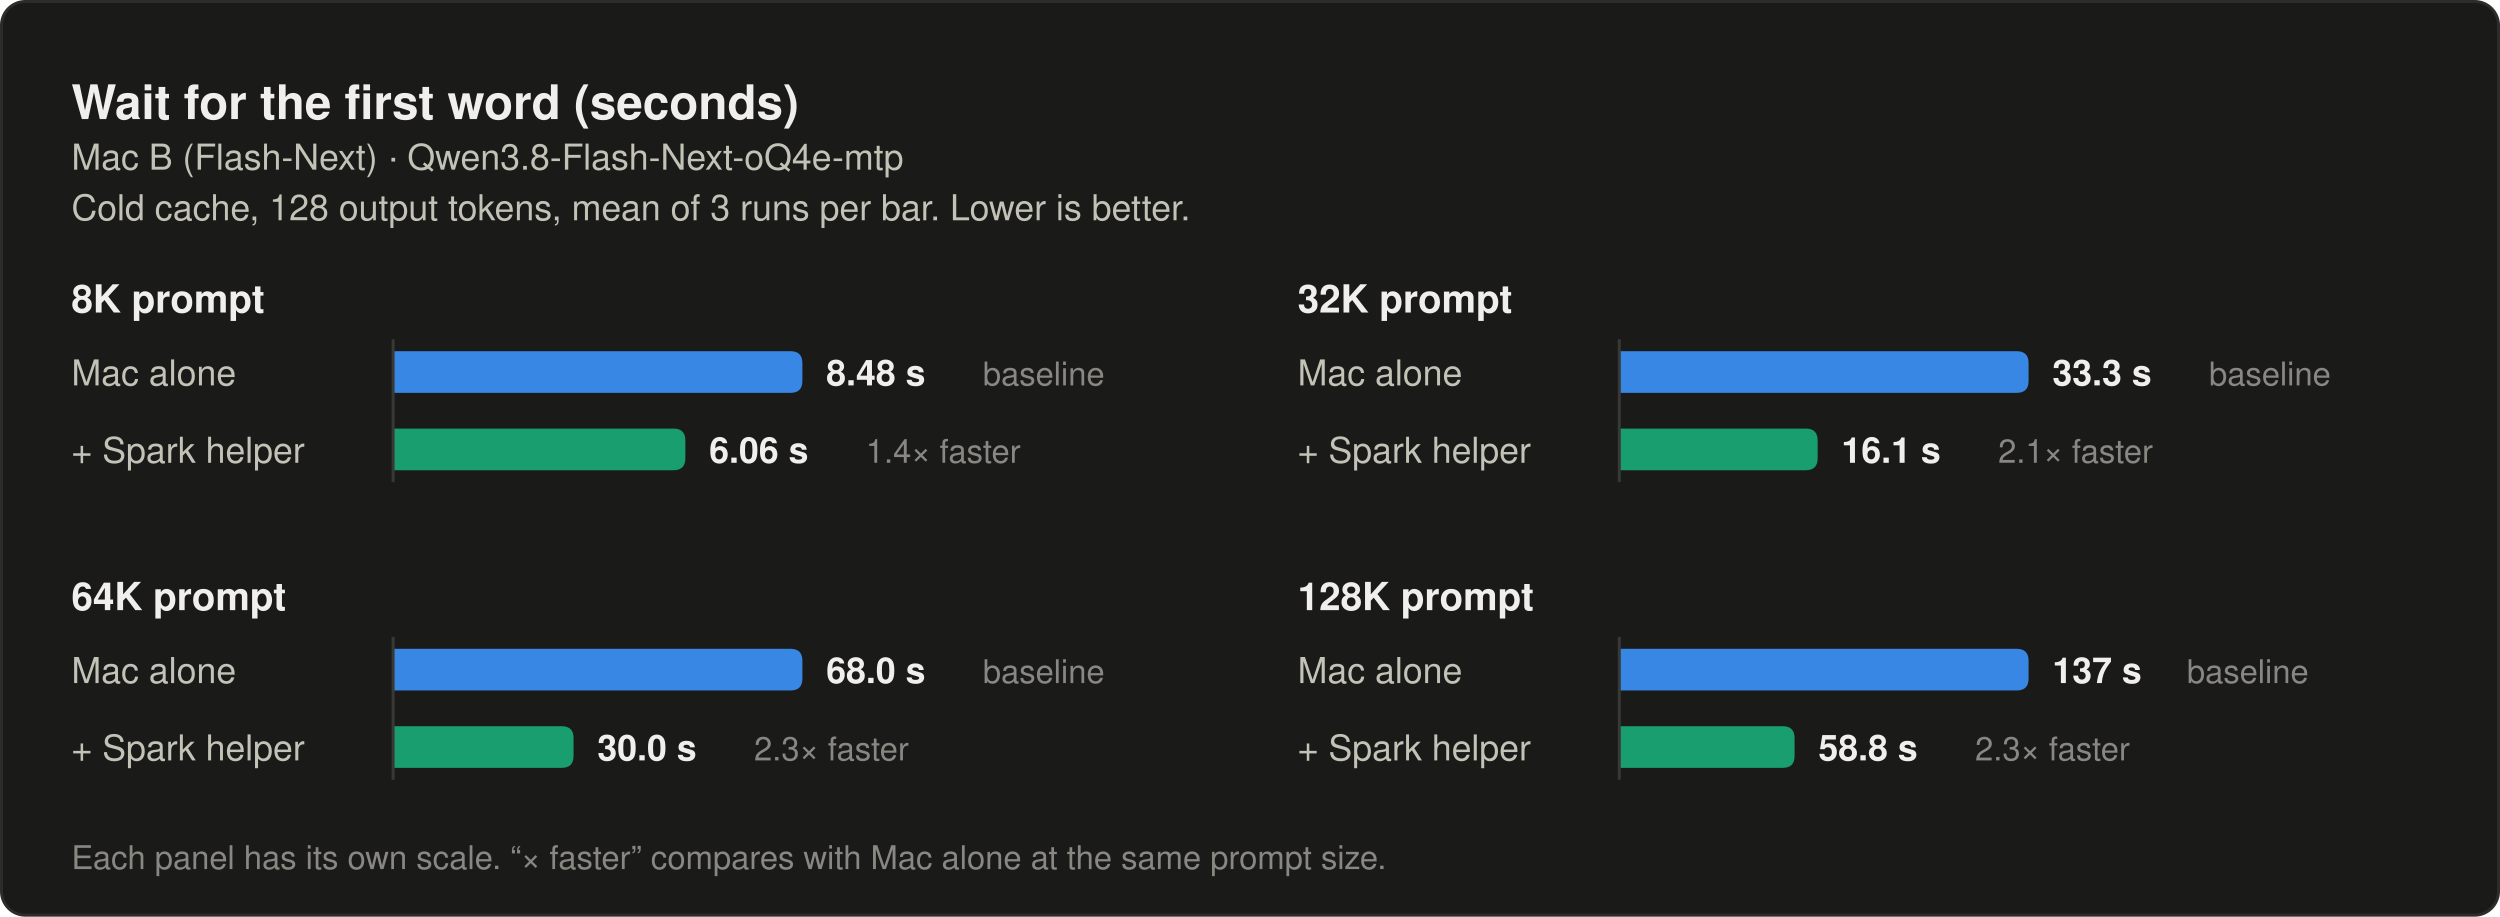
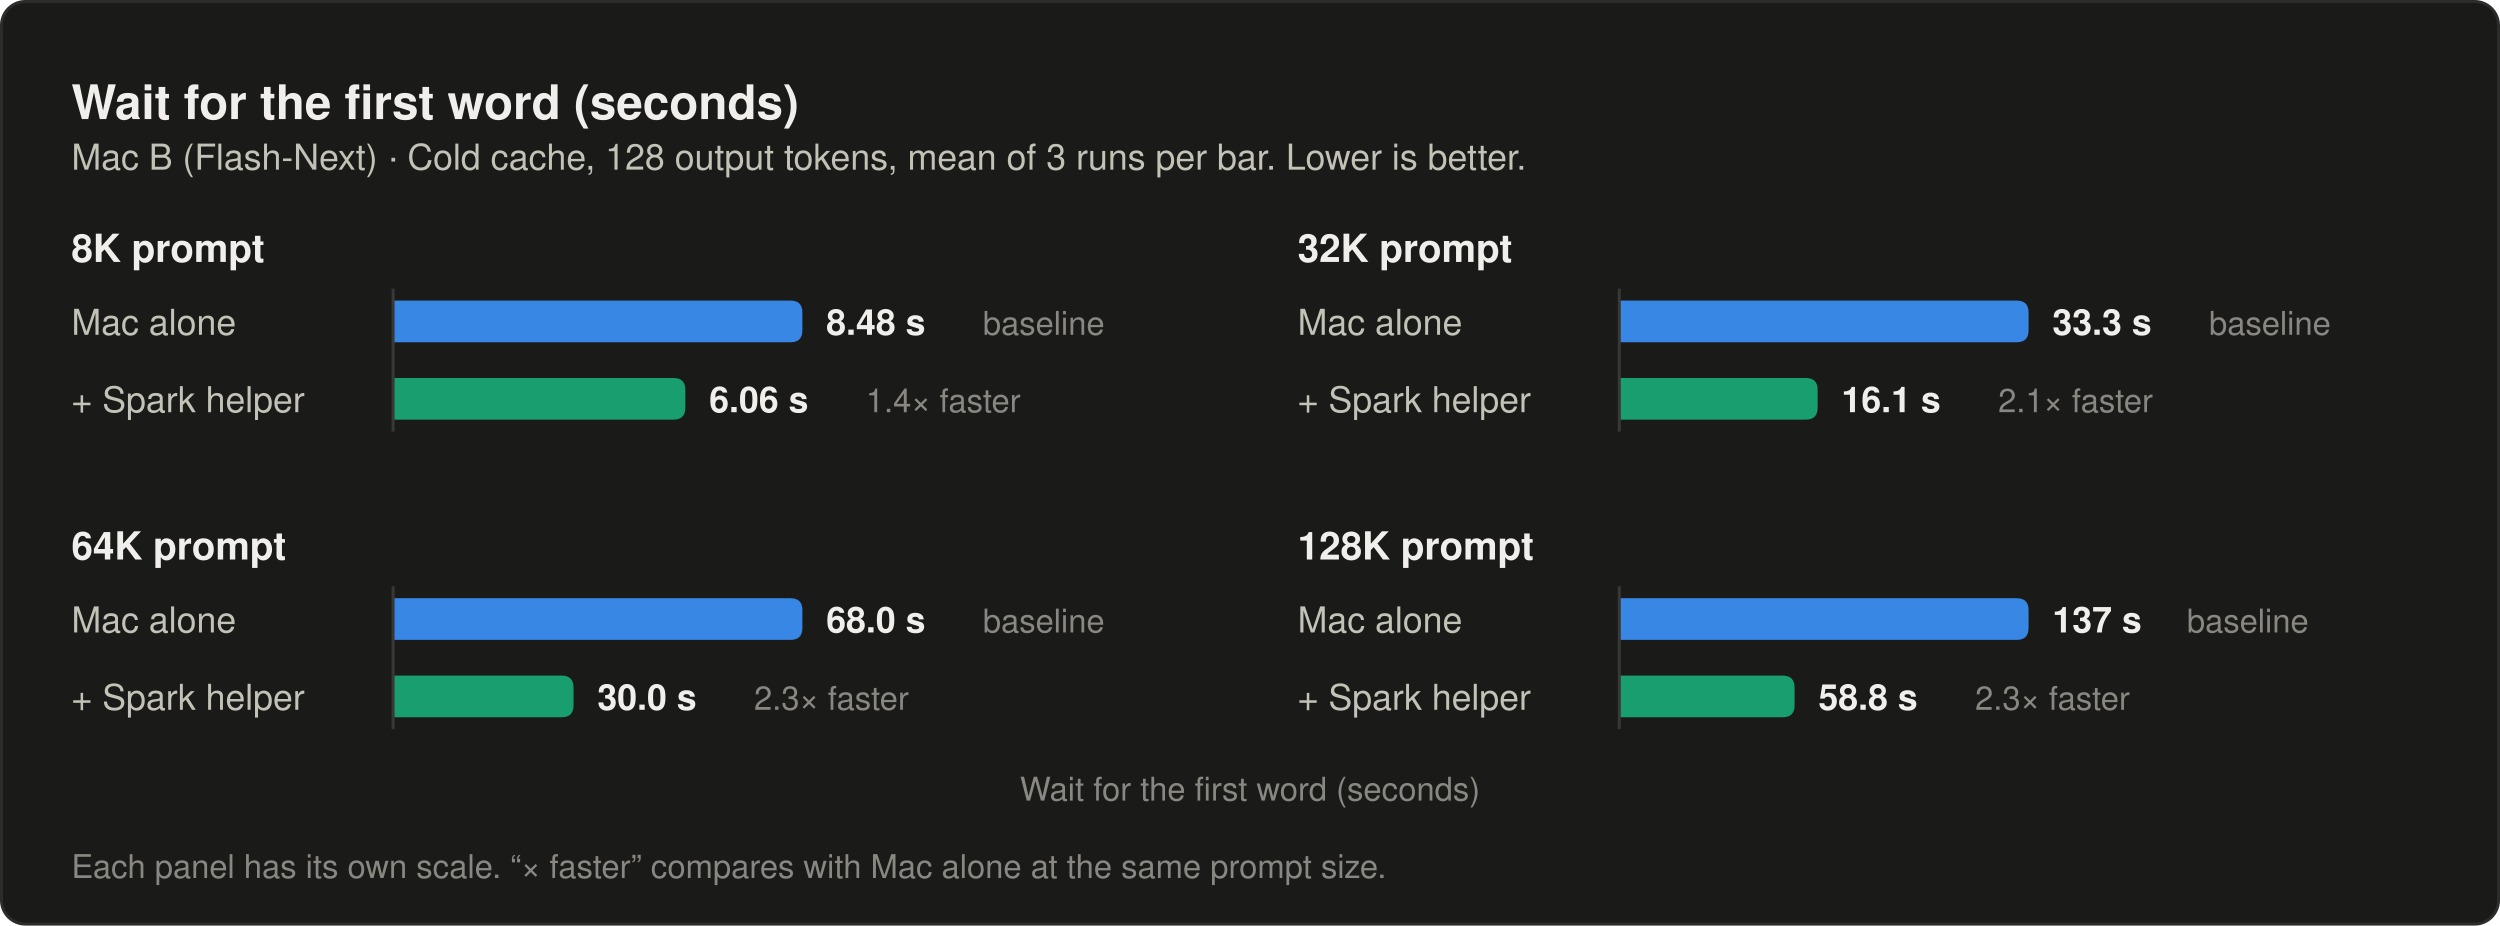
- <svg xmlns="http://www.w3.org/2000/svg" width="840" height="308" viewBox="0 0 840 308" role="img" aria-label="Wait for the first word (seconds) Mac B (Flash-Next) · Qwen3.8-Flash-Next-oQ4e-mtp Cold cache, 128 output tokens, mean of 3 runs per bar. Lower is better." font-family="system-ui, -apple-system, 'Segoe UI', Helvetica, Arial, sans-serif">
-   <rect x="0.5" y="0.5" width="839" height="307" fill="#1a1a19" rx="8" stroke="#2c2c2a" stroke-width="1" />
+ <svg xmlns="http://www.w3.org/2000/svg" width="840" height="311" viewBox="0 0 840 311" role="img" aria-label="Wait for the first word (seconds) Mac B (Flash-Next) · Cold cache, 128 output tokens, mean of 3 runs per bar. Lower is better." font-family="system-ui, -apple-system, 'Segoe UI', Helvetica, Arial, sans-serif">
+   <rect x="0.5" y="0.5" width="839" height="310" fill="#1a1a19" rx="8" stroke="#2c2c2a" stroke-width="1" />
  <text x="24" y="40" font-size="16" fill="#f0efec" font-weight="600">Wait for the first word (seconds)</text>
-   <text x="24" y="57" font-size="12" fill="#c3c2b7">Mac B (Flash-Next) · Qwen3.8-Flash-Next-oQ4e-mtp</text>
-   <text x="24" y="74" font-size="12" fill="#c3c2b7">Cold cache, 128 output tokens, mean of 3 runs per bar. Lower is better.</text>
-   <text x="24" y="105" font-size="13" fill="#f0efec" font-weight="600">8K prompt</text>
-   <text x="24" y="129.5" font-size="12" fill="#c3c2b7">Mac alone</text>
-   <path d="M132.08,118 H265.6 Q269.6,118 269.6,122 V128 Q269.6,132 265.6,132 H132.08 Z" fill="#3987e5" />
-   <text x="277.6" y="129.5" font-size="12" fill="#f0efec" font-weight="600">8.48 s</text>
-   <text x="330.24" y="129.5" font-size="11" fill="#898781">baseline</text>
-   <text x="24" y="155.5" font-size="12" fill="#c3c2b7">+ Spark helper</text>
-   <path d="M132.08,144 H226.28 Q230.28,144 230.28,148 V154 Q230.28,158 226.28,158 H132.08 Z" fill="#199e70" />
-   <text x="238.28" y="155.5" font-size="12" fill="#f0efec" font-weight="600">6.06 s</text>
-   <text x="290.92" y="155.5" font-size="11" fill="#898781">1.4× faster</text>
-   <line x1="132.08" y1="114" x2="132.08" y2="162" stroke="#383835" stroke-width="1" />
-   <text x="436" y="105" font-size="13" fill="#f0efec" font-weight="600">32K prompt</text>
-   <text x="436" y="129.5" font-size="12" fill="#c3c2b7">Mac alone</text>
-   <path d="M544.08,118 H677.6 Q681.6,118 681.6,122 V128 Q681.6,132 677.6,132 H544.08 Z" fill="#3987e5" />
-   <text x="689.6" y="129.5" font-size="12" fill="#f0efec" font-weight="600">33.3 s</text>
-   <text x="742.24" y="129.5" font-size="11" fill="#898781">baseline</text>
-   <text x="436" y="155.5" font-size="12" fill="#c3c2b7">+ Spark helper</text>
-   <path d="M544.08,144 H606.73 Q610.73,144 610.73,148 V154 Q610.73,158 606.73,158 H544.08 Z" fill="#199e70" />
-   <text x="618.73" y="155.5" font-size="12" fill="#f0efec" font-weight="600">16.1 s</text>
-   <text x="671.37" y="155.5" font-size="11" fill="#898781">2.1× faster</text>
-   <line x1="544.08" y1="114" x2="544.08" y2="162" stroke="#383835" stroke-width="1" />
-   <text x="24" y="205" font-size="13" fill="#f0efec" font-weight="600">64K prompt</text>
-   <text x="24" y="229.5" font-size="12" fill="#c3c2b7">Mac alone</text>
-   <path d="M132.08,218 H265.6 Q269.6,218 269.6,222 V228 Q269.6,232 265.6,232 H132.08 Z" fill="#3987e5" />
-   <text x="277.6" y="229.5" font-size="12" fill="#f0efec" font-weight="600">68.0 s</text>
-   <text x="330.24" y="229.5" font-size="11" fill="#898781">baseline</text>
-   <text x="24" y="255.5" font-size="12" fill="#c3c2b7">+ Spark helper</text>
-   <path d="M132.08,244 H188.71 Q192.71,244 192.71,248 V254 Q192.71,258 188.71,258 H132.08 Z" fill="#199e70" />
-   <text x="200.71" y="255.5" font-size="12" fill="#f0efec" font-weight="600">30.0 s</text>
-   <text x="253.35" y="255.5" font-size="11" fill="#898781">2.3× faster</text>
-   <line x1="132.08" y1="214" x2="132.08" y2="262" stroke="#383835" stroke-width="1" />
-   <text x="436" y="205" font-size="13" fill="#f0efec" font-weight="600">128K prompt</text>
-   <text x="436" y="229.5" font-size="12" fill="#c3c2b7">Mac alone</text>
-   <path d="M544.08,218 H677.6 Q681.6,218 681.6,222 V228 Q681.6,232 677.6,232 H544.08 Z" fill="#3987e5" />
-   <text x="689.6" y="229.5" font-size="12" fill="#f0efec" font-weight="600">137 s</text>
-   <text x="734.8" y="229.5" font-size="11" fill="#898781">baseline</text>
-   <text x="436" y="255.5" font-size="12" fill="#c3c2b7">+ Spark helper</text>
-   <path d="M544.08,244 H598.98 Q602.98,244 602.98,248 V254 Q602.98,258 598.98,258 H544.08 Z" fill="#199e70" />
-   <text x="610.98" y="255.5" font-size="12" fill="#f0efec" font-weight="600">58.8 s</text>
-   <text x="663.62" y="255.5" font-size="11" fill="#898781">2.3× faster</text>
-   <line x1="544.08" y1="214" x2="544.08" y2="262" stroke="#383835" stroke-width="1" />
-   <text x="24" y="292" font-size="11" fill="#898781">Each panel has its own scale. “× faster” compares with Mac alone at the same prompt size.</text>
+   <text x="24" y="57" font-size="12" fill="#c3c2b7">Mac B (Flash-Next) · Cold cache, 128 output tokens, mean of 3 runs per bar. Lower is better.</text>
+   <text x="24" y="88" font-size="13" fill="#f0efec" font-weight="600">8K prompt</text>
+   <text x="24" y="112.5" font-size="12" fill="#c3c2b7">Mac alone</text>
+   <path d="M132.08,101 H265.6 Q269.6,101 269.6,105 V111 Q269.6,115 265.6,115 H132.08 Z" fill="#3987e5" />
+   <text x="277.6" y="112.5" font-size="12" fill="#f0efec" font-weight="600">8.48 s</text>
+   <text x="330.24" y="112.5" font-size="11" fill="#898781">baseline</text>
+   <text x="24" y="138.5" font-size="12" fill="#c3c2b7">+ Spark helper</text>
+   <path d="M132.08,127 H226.28 Q230.28,127 230.28,131 V137 Q230.28,141 226.28,141 H132.08 Z" fill="#199e70" />
+   <text x="238.28" y="138.5" font-size="12" fill="#f0efec" font-weight="600">6.06 s</text>
+   <text x="290.92" y="138.5" font-size="11" fill="#898781">1.4× faster</text>
+   <line x1="132.08" y1="97" x2="132.08" y2="145" stroke="#383835" stroke-width="1" />
+   <text x="436" y="88" font-size="13" fill="#f0efec" font-weight="600">32K prompt</text>
+   <text x="436" y="112.5" font-size="12" fill="#c3c2b7">Mac alone</text>
+   <path d="M544.08,101 H677.6 Q681.6,101 681.6,105 V111 Q681.6,115 677.6,115 H544.08 Z" fill="#3987e5" />
+   <text x="689.6" y="112.5" font-size="12" fill="#f0efec" font-weight="600">33.3 s</text>
+   <text x="742.24" y="112.5" font-size="11" fill="#898781">baseline</text>
+   <text x="436" y="138.5" font-size="12" fill="#c3c2b7">+ Spark helper</text>
+   <path d="M544.08,127 H606.73 Q610.73,127 610.73,131 V137 Q610.73,141 606.73,141 H544.08 Z" fill="#199e70" />
+   <text x="618.73" y="138.5" font-size="12" fill="#f0efec" font-weight="600">16.1 s</text>
+   <text x="671.37" y="138.5" font-size="11" fill="#898781">2.1× faster</text>
+   <line x1="544.08" y1="97" x2="544.08" y2="145" stroke="#383835" stroke-width="1" />
+   <text x="24" y="188" font-size="13" fill="#f0efec" font-weight="600">64K prompt</text>
+   <text x="24" y="212.5" font-size="12" fill="#c3c2b7">Mac alone</text>
+   <path d="M132.08,201 H265.6 Q269.6,201 269.6,205 V211 Q269.6,215 265.6,215 H132.08 Z" fill="#3987e5" />
+   <text x="277.6" y="212.5" font-size="12" fill="#f0efec" font-weight="600">68.0 s</text>
+   <text x="330.24" y="212.5" font-size="11" fill="#898781">baseline</text>
+   <text x="24" y="238.5" font-size="12" fill="#c3c2b7">+ Spark helper</text>
+   <path d="M132.08,227 H188.71 Q192.71,227 192.71,231 V237 Q192.71,241 188.71,241 H132.08 Z" fill="#199e70" />
+   <text x="200.71" y="238.5" font-size="12" fill="#f0efec" font-weight="600">30.0 s</text>
+   <text x="253.35" y="238.5" font-size="11" fill="#898781">2.3× faster</text>
+   <line x1="132.08" y1="197" x2="132.08" y2="245" stroke="#383835" stroke-width="1" />
+   <text x="436" y="188" font-size="13" fill="#f0efec" font-weight="600">128K prompt</text>
+   <text x="436" y="212.5" font-size="12" fill="#c3c2b7">Mac alone</text>
+   <path d="M544.08,201 H677.6 Q681.6,201 681.6,205 V211 Q681.6,215 677.6,215 H544.08 Z" fill="#3987e5" />
+   <text x="689.6" y="212.5" font-size="12" fill="#f0efec" font-weight="600">137 s</text>
+   <text x="734.8" y="212.5" font-size="11" fill="#898781">baseline</text>
+   <text x="436" y="238.5" font-size="12" fill="#c3c2b7">+ Spark helper</text>
+   <path d="M544.08,227 H598.98 Q602.98,227 602.98,231 V237 Q602.98,241 598.98,241 H544.08 Z" fill="#199e70" />
+   <text x="610.98" y="238.5" font-size="12" fill="#f0efec" font-weight="600">58.8 s</text>
+   <text x="663.62" y="238.5" font-size="11" fill="#898781">2.3× faster</text>
+   <line x1="544.08" y1="197" x2="544.08" y2="245" stroke="#383835" stroke-width="1" />
+   <text x="420" y="269" font-size="11" fill="#898781" text-anchor="middle">Wait for the first word (seconds)</text>
+   <text x="24" y="295" font-size="11" fill="#898781">Each panel has its own scale. “× faster” compares with Mac alone at the same prompt size.</text>
</svg>
